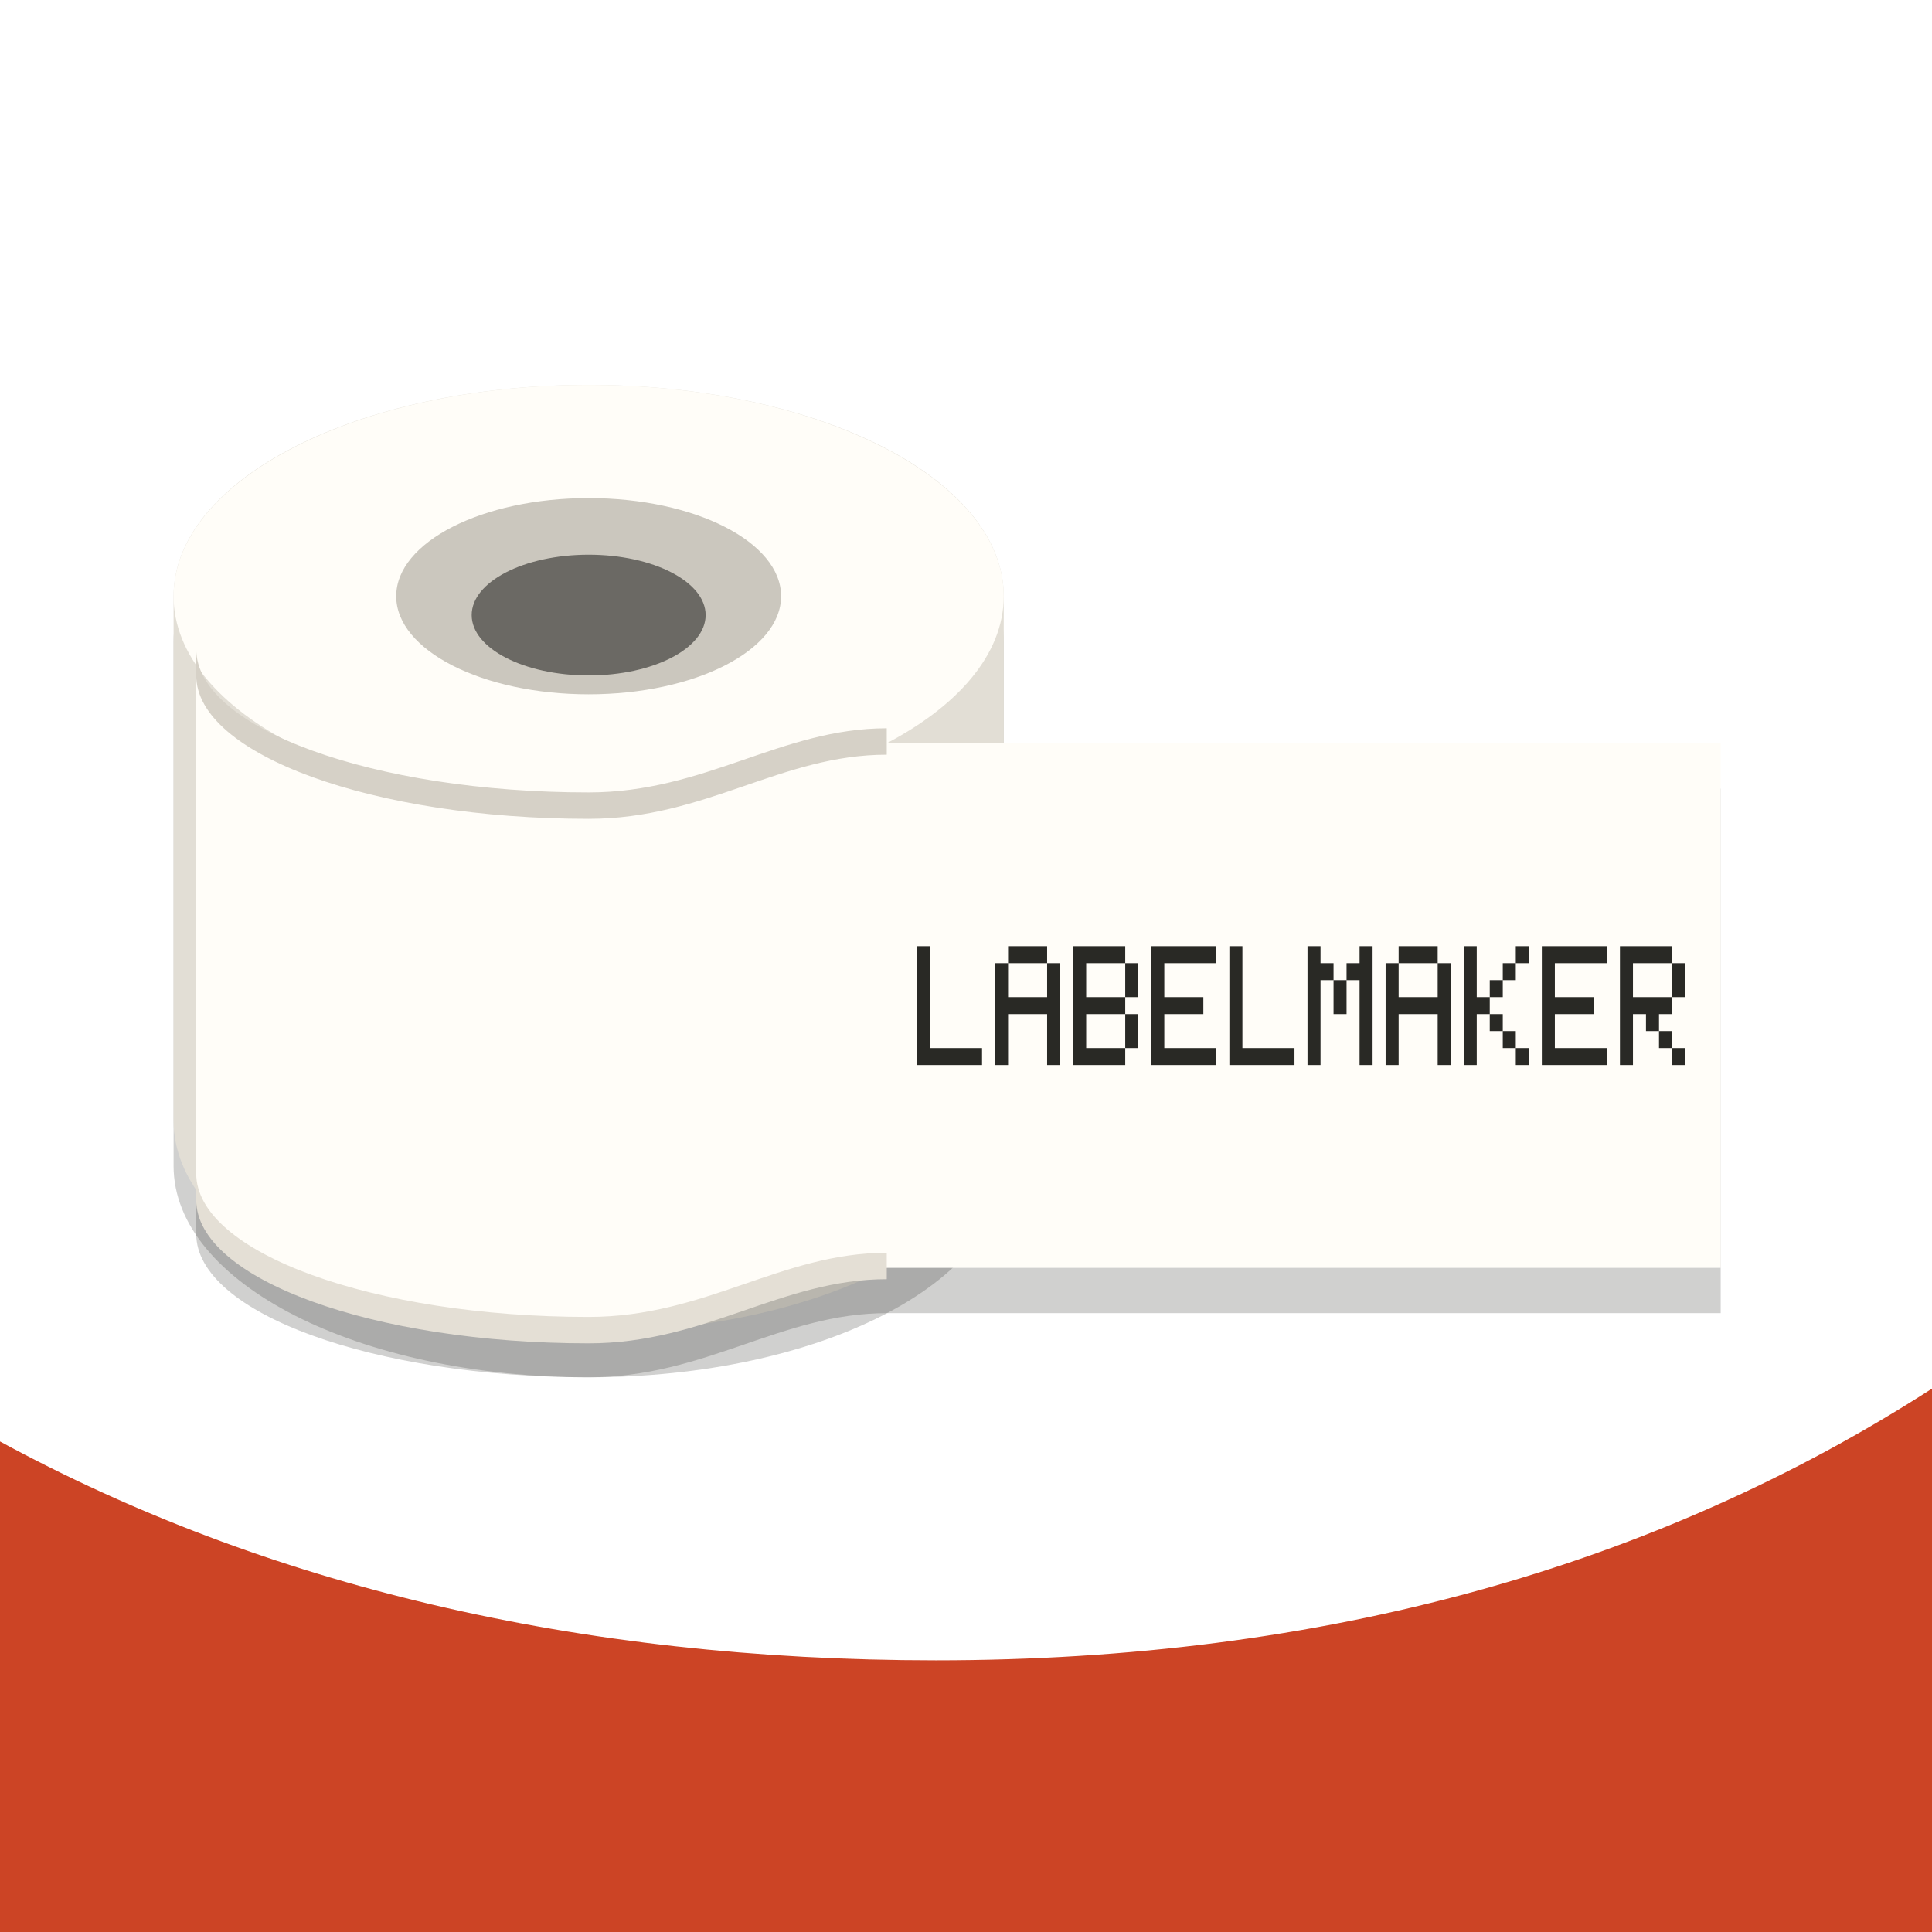
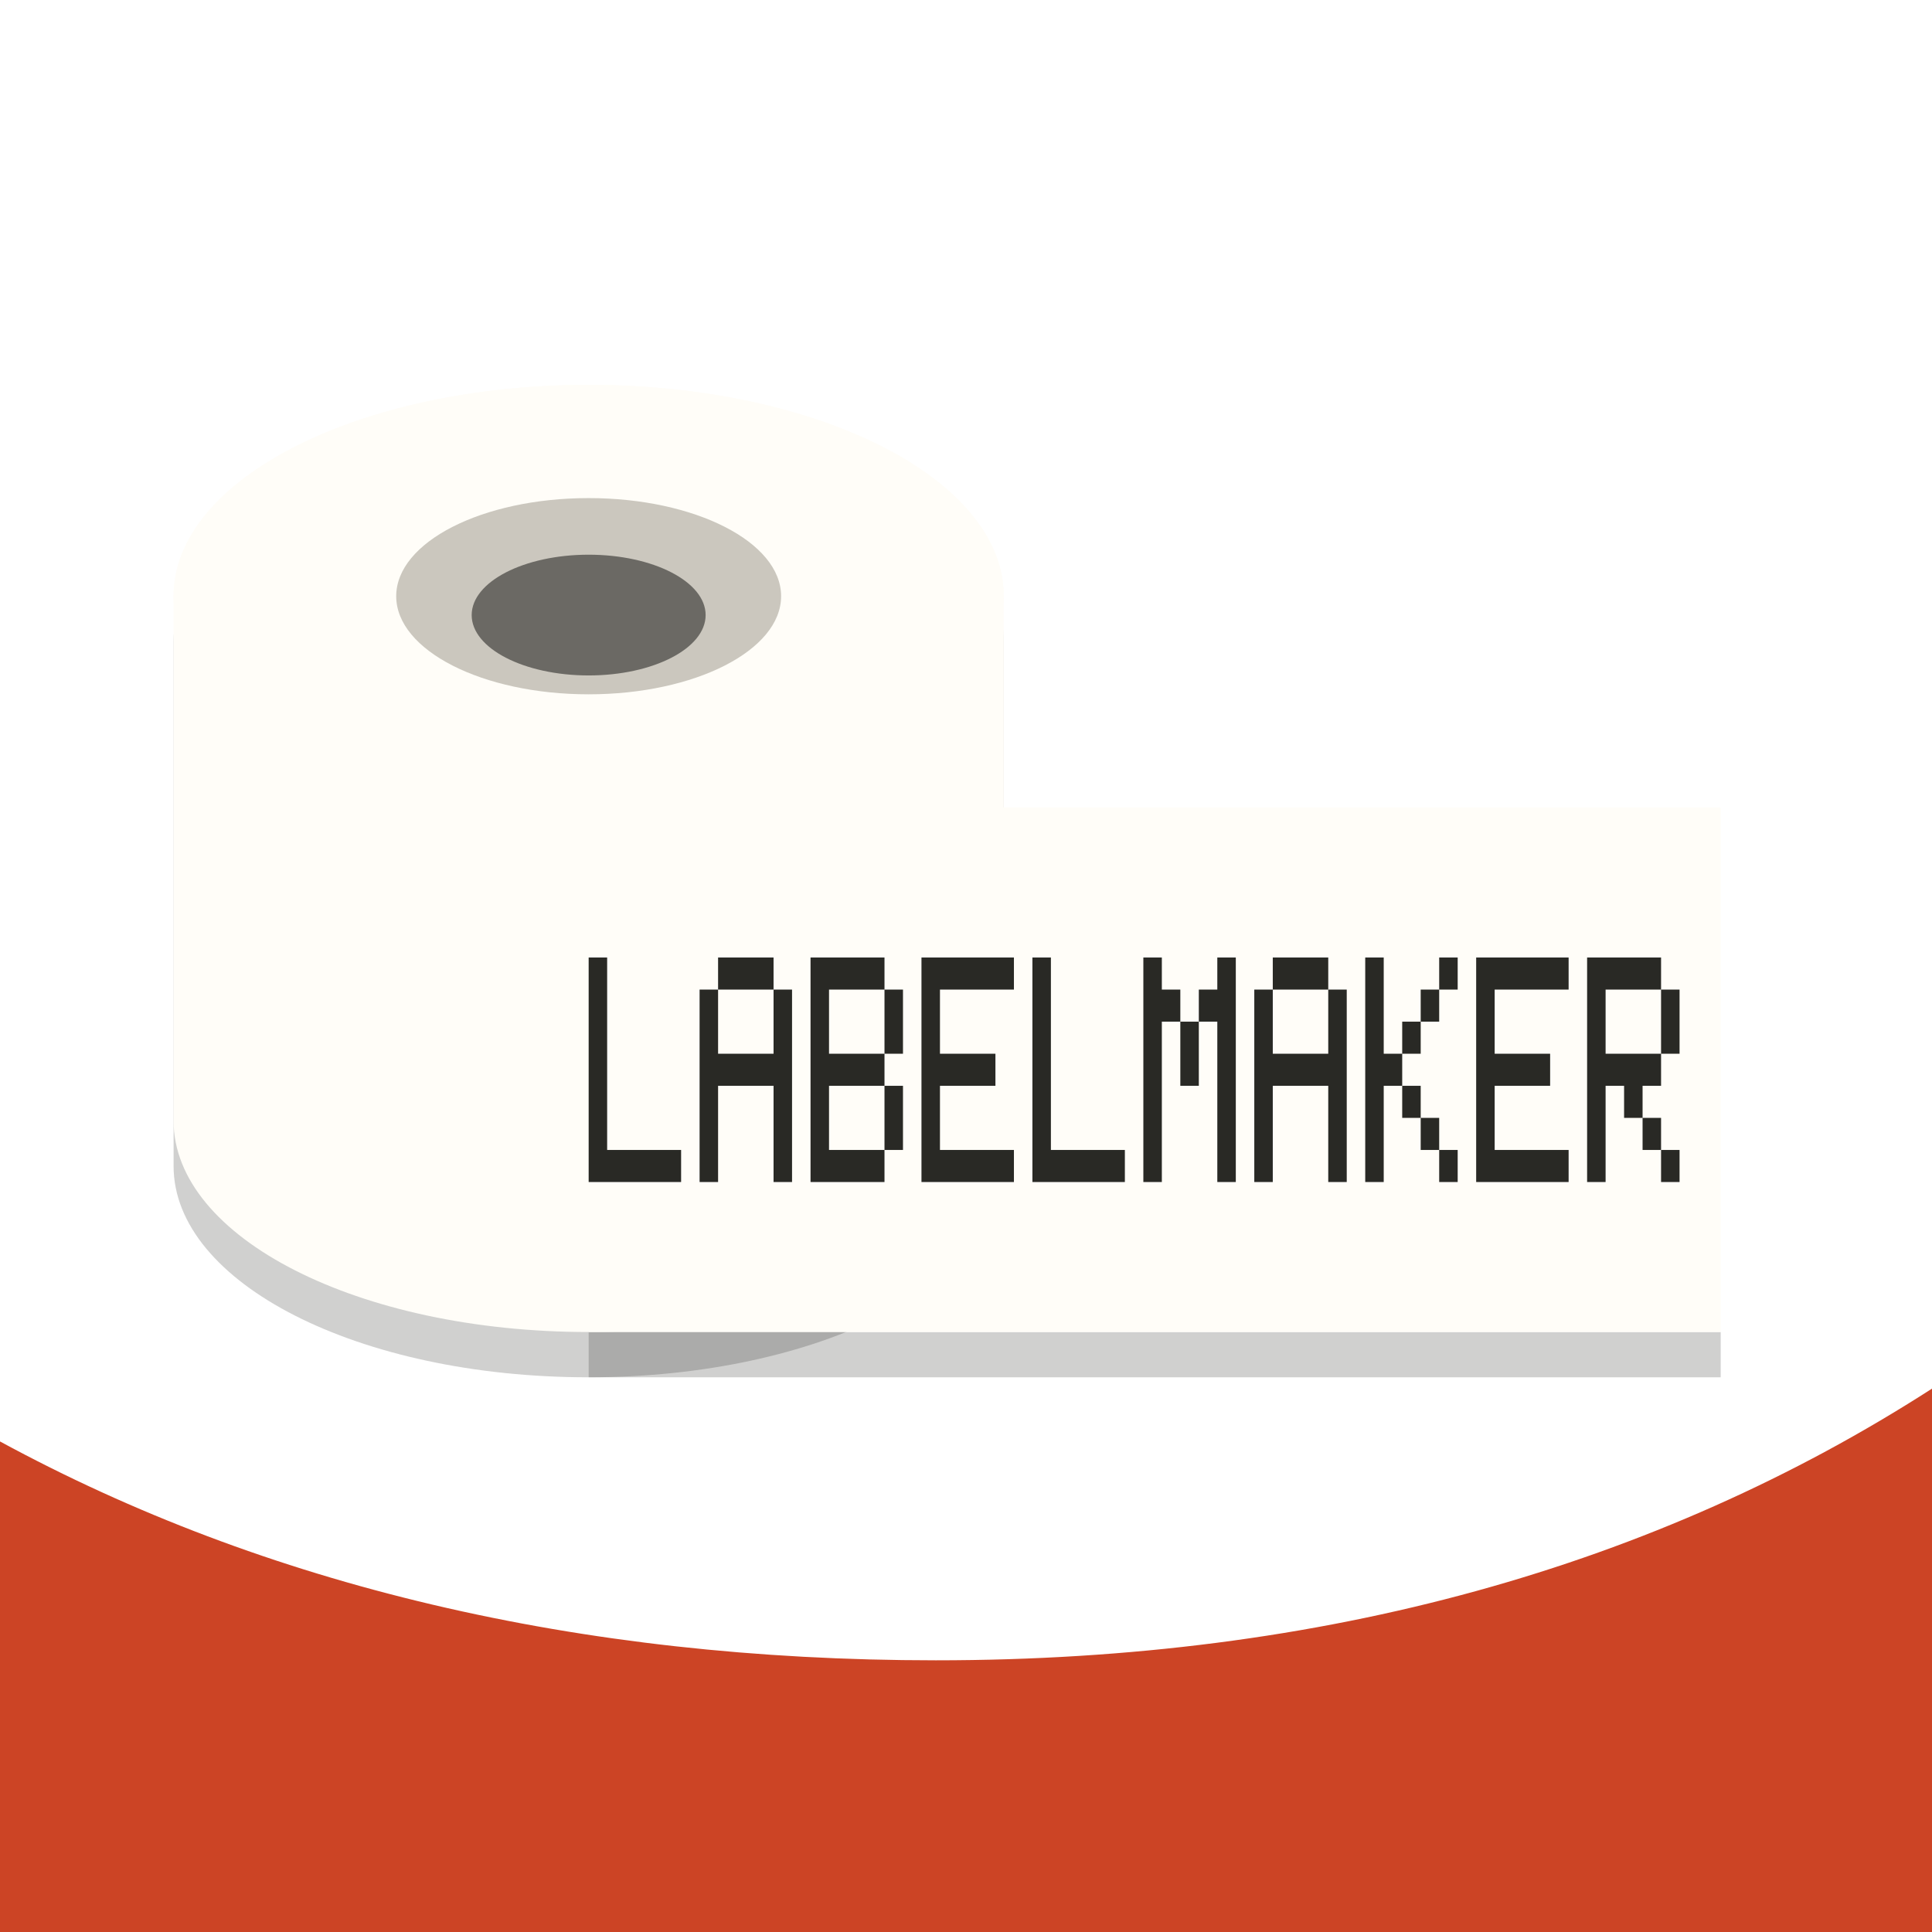
<svg xmlns="http://www.w3.org/2000/svg" width="512" height="512" viewBox="0 0 512 512">
  <defs>
    <path id="glyph-r" d="M0 0h4v1H0zM0 1h1v1H0zM4 1h1v1H4zM0 2h1v1H0zM4 2h1v1H4zM0 3h4v1H0zM0 4h1v1H0zM2 4h1v1H2zM0 5h1v1H0zM3 5h1v1H3zM0 6h1v1H0zM4 6h1v1H4z" />
    <path id="glyph-e" d="M0 0h5v1H0zM0 1h1v1H0zM0 2h1v1H0zM0 3h4v1H0zM0 4h1v1H0zM0 5h1v1H0zM0 6h5v1H0z" />
    <path id="glyph-l" d="M0 0h1v1H0zM0 1h1v1H0zM0 2h1v1H0zM0 3h1v1H0zM0 4h1v1H0zM0 5h1v1H0zM0 6h5v1H0z" />
    <path id="glyph-a" d="M1 0h3v1H1zM0 1h1v1H0zM4 1h1v1H4zM0 2h1v1H0zM4 2h1v1H4zM0 3h5v1H0zM0 4h1v1H0zM4 4h1v1H4zM0 5h1v1H0zM4 5h1v1H4zM0 6h1v1H0zM4 6h1v1H4z" />
    <path id="glyph-b" d="M0 0h4v1H0zM0 1h1v1H0zM4 1h1v1H4zM0 2h1v1H0zM4 2h1v1H4zM0 3h4v1H0zM0 4h1v1H0zM4 4h1v1H4zM0 5h1v1H0zM4 5h1v1H4zM0 6h4v1H0z" />
    <path id="glyph-m" d="M0 0h1v1H0zM4 0h1v1H4zM0 1h2v1H0zM3 1h2v1H3zM0 2h1v1H0zM2 2h1v1H2zM4 2h1v1H4zM0 3h1v1H0zM2 3h1v1H2zM4 3h1v1H4zM0 4h1v1H0zM4 4h1v1H4zM0 5h1v1H0zM4 5h1v1H4zM0 6h1v1H0zM4 6h1v1H4z" />
    <path id="glyph-k" d="M0 0h1v1H0zM4 0h1v1H4zM0 1h1v1H0zM3 1h1v1H3zM0 2h1v1H0zM2 2h1v1H2zM0 3h2v1H0zM0 4h1v1H0zM2 4h1v1H2zM0 5h1v1H0zM3 5h1v1H3zM0 6h1v1H0zM4 6h1v1H4z" />
  </defs>
  <path d="M0 382c70 38 153 58 248 58 103 0 191-25 264-72v144H0V382Z" fill="#cc4425" />
  <path d="M46 158c0-31 49-56 110-56s110 25 110 56v139c0 31-49 56-110 56S46 328 46 297V158Z" fill="#292925" opacity=".22" transform="translate(0 12)" />
-   <path d="M46 158c0-31 49-56 110-56s110 25 110 56v139c0 31-49 56-110 56S46 328 46 297V158Z" fill="#e2ded5" />
+   <path d="M46 158c0-31 49-56 110-56s110 25 110 56v139c0 31-49 56-110 56S46 328 46 297V158Z" fill="#fffdf8" />
  <ellipse cx="156" cy="158" rx="110" ry="56" fill="#fffdf8" />
  <ellipse cx="156" cy="158" rx="51" ry="26" fill="#cbc7be" />
  <ellipse cx="156" cy="163" rx="31" ry="16" fill="#6b6964" />
-   <path d="M52 176c0 21 47 38 104 38 31 0 51-17 79-17h221v139H235c-28 0-48 17-79 17-57 0-104-17-104-38V176Z" fill="#292925" opacity=".22" transform="translate(0 12)" />
-   <path d="M52 176c0 21 47 38 104 38 31 0 51-17 79-17h221v139H235c-28 0-48 17-79 17-57 0-104-17-104-38V176Z" fill="#fffdf8" />
-   <path d="M52 172c0 21 47 38 104 38 31 0 51-17 79-17v7c-28 0-48 17-79 17-57 0-104-17-104-38v-7Z" fill="#d6d1c7" />
-   <path d="M52 311c0 21 47 38 104 38 31 0 51-17 79-17v7c-28 0-48 17-79 17-57 0-104-17-104-38v-7Z" fill="#e4dfd5" />
-   <g fill="#292925" transform="translate(243 250.75) scale(3.45 4.5)">
+   <path d="M156 353h300v12H156Z" fill="#292925" opacity=".22" />
+   <path d="M156 214h300v139H156V214Z" fill="#fffdf8" />
+   <g fill="#292925" transform="translate(156 253.75) scale(4.9 8.5)">
    <use href="#glyph-l" />
    <use href="#glyph-a" x="6" />
    <use href="#glyph-b" x="12" />
    <use href="#glyph-e" x="18" />
    <use href="#glyph-l" x="24" />
    <use href="#glyph-m" x="30" />
    <use href="#glyph-a" x="36" />
    <use href="#glyph-k" x="42" />
    <use href="#glyph-e" x="48" />
    <use href="#glyph-r" x="54" />
  </g>
</svg>
